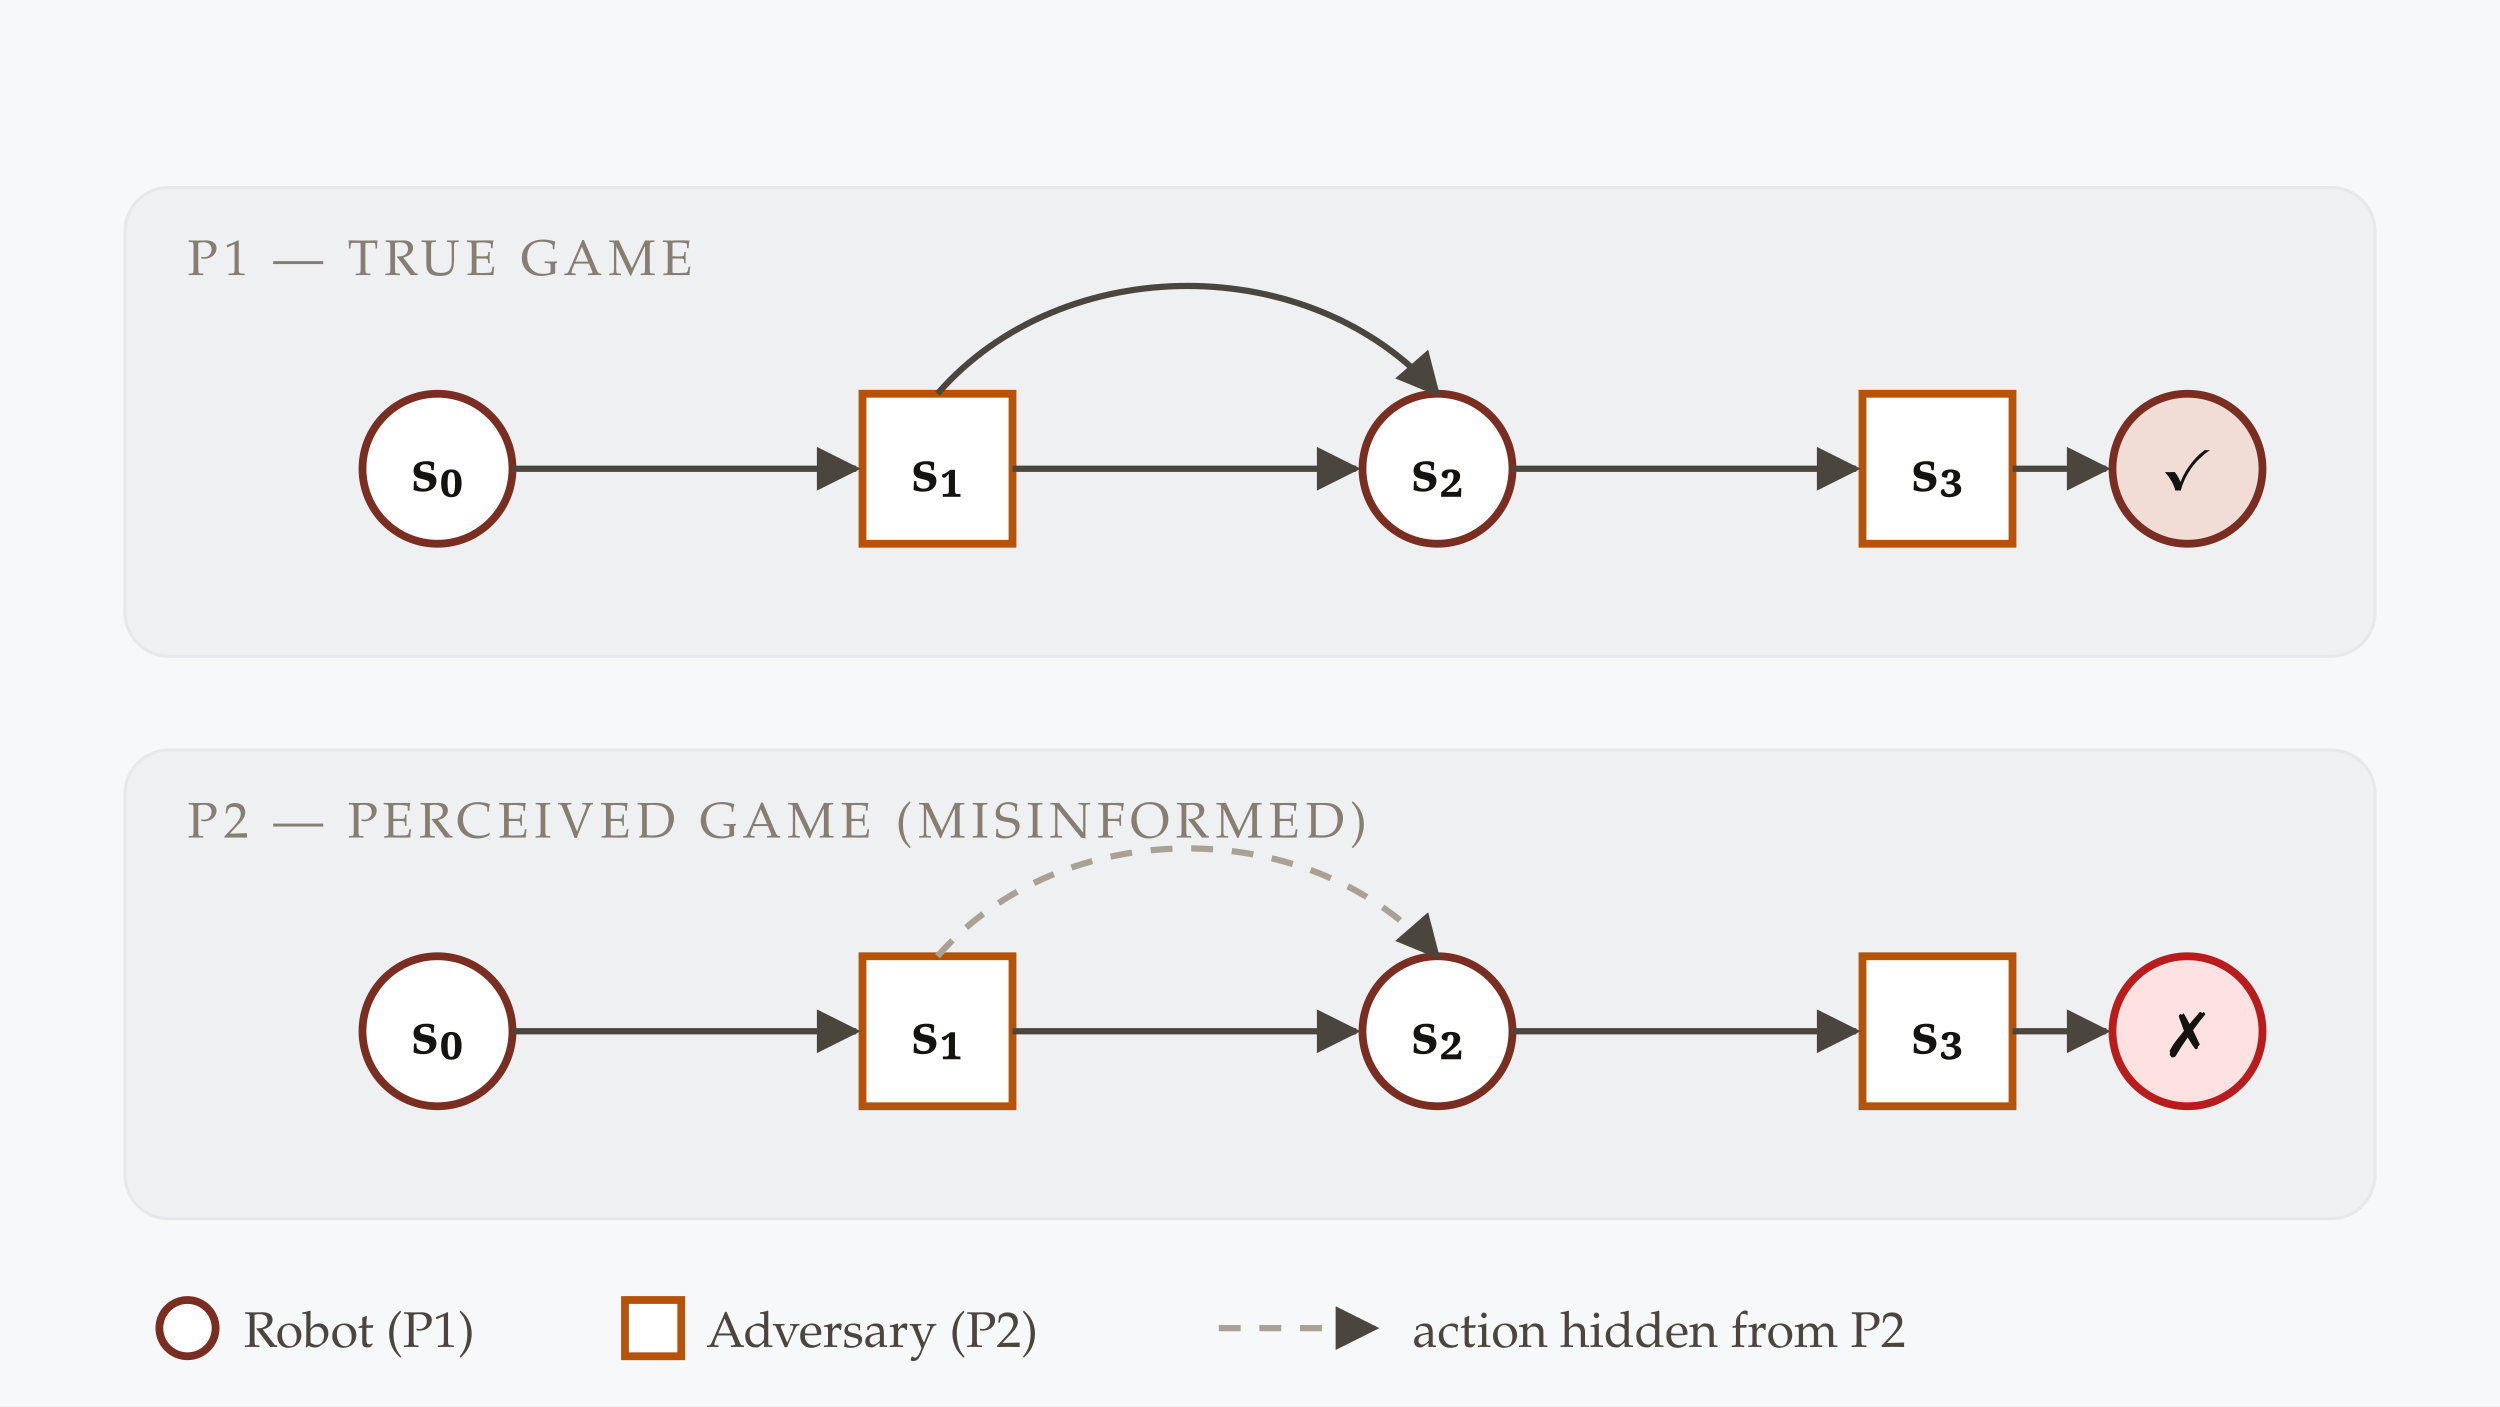
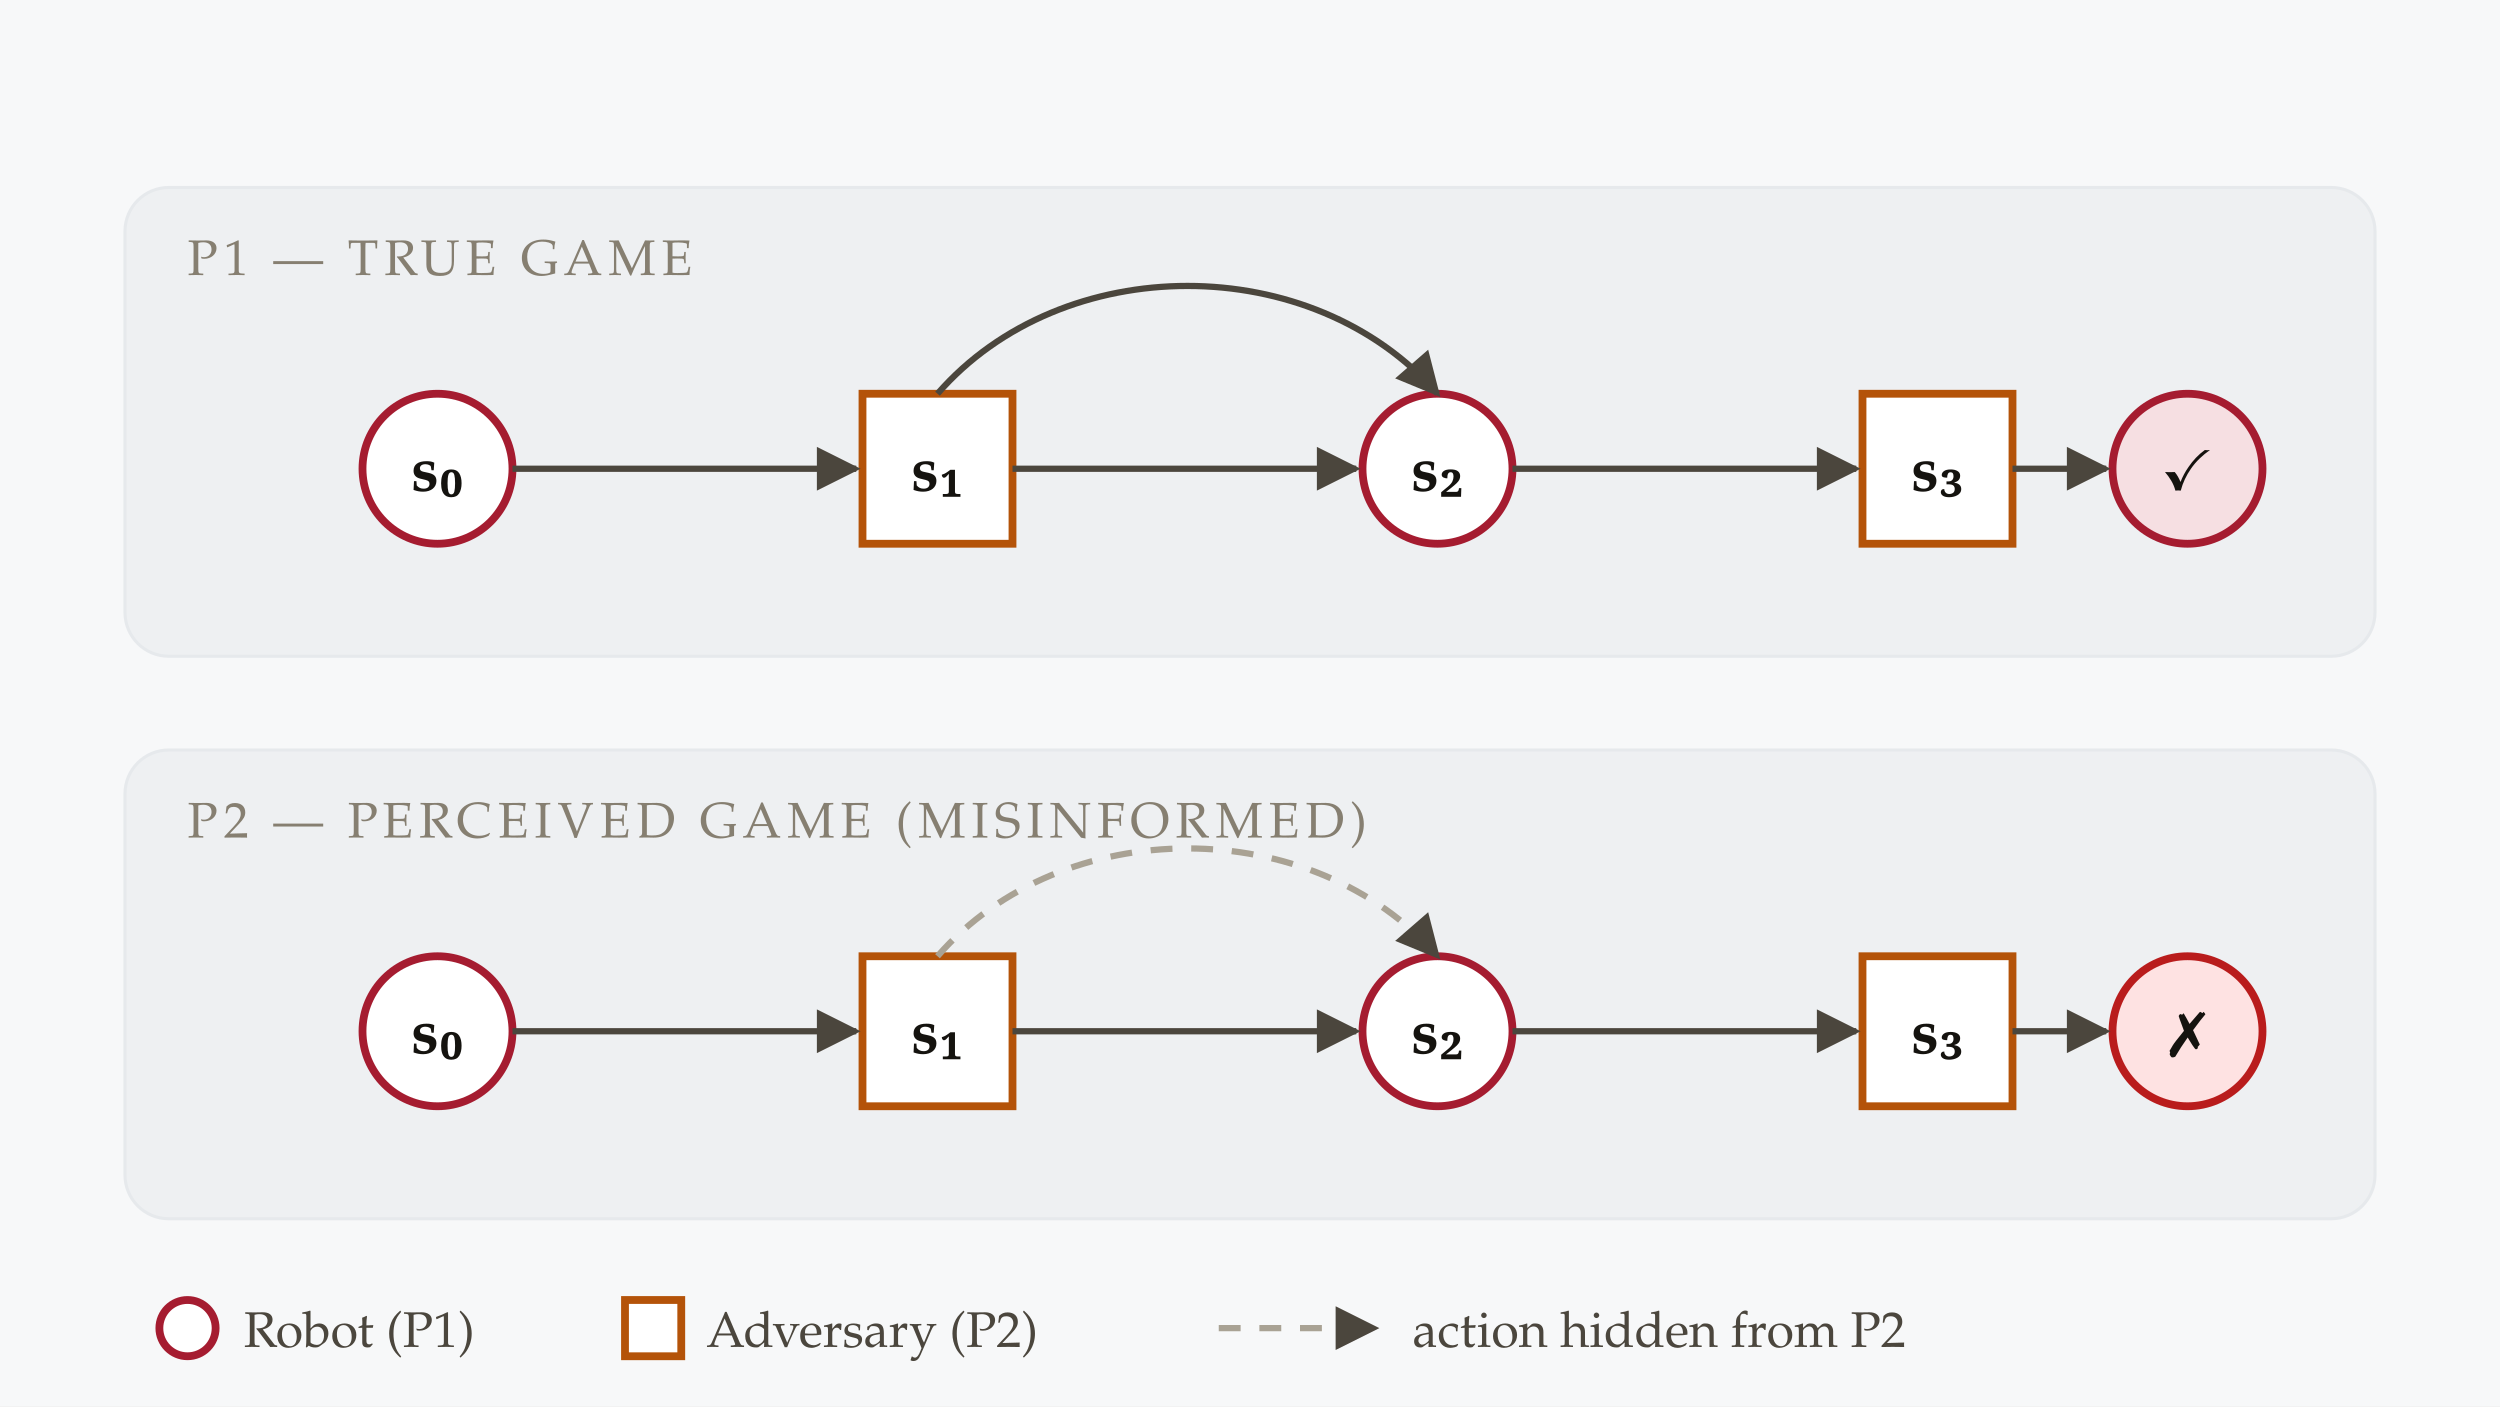
<svg xmlns="http://www.w3.org/2000/svg" viewBox="0 0 800 450" font-family="'Iowan Old Style', Palatino, 'Palatino Linotype', 'Book Antiqua', Georgia, serif">
  <defs>
    <marker id="g" viewBox="0 0 10 10" refX="9" refY="5" markerWidth="7" markerHeight="7" orient="auto">
      <path d="M0,0 L10,5 L0,10 z" fill="#4b463d" />
    </marker>
    <style>
-       .p1 { fill:#fff; stroke:#7a2e22; stroke-width:2.5; }
+       .p1 { fill:#fff; stroke:#A51C30; stroke-width:2.5; }
      .p2 { fill:#fff; stroke:#b45309; stroke-width:2.5; }
      .e  { stroke:#4b463d; stroke-width:2; fill:none; marker-end:url(#g); }
      .hid { stroke:#a9a294; stroke-width:2; stroke-dasharray:7 6; fill:none; marker-end:url(#g); }
      .t { font-size:20px; text-anchor:middle; fill:#15130f; font-weight:600; }
      .cap { font-size:16px; fill:#867f71; letter-spacing:.12em; }
      .leg { font-size:16px; fill:#4b463d; }
      .layer { fill:#eef0f2; stroke:#e6e9ec; rx:14; }
    </style>
  </defs>
  <rect width="800" height="450" fill="#f7f8f9" />
  <rect x="40" y="60" width="720" height="150" class="layer" />
  <text x="60" y="88" class="cap">P1 — TRUE GAME</text>
  <rect x="40" y="240" width="720" height="150" class="layer" />
  <text x="60" y="268" class="cap">P2 — PERCEIVED GAME (MISINFORMED)</text>
  <g>
    <circle cx="140" cy="150" r="24" class="p1" />
    <text x="140" y="157" class="t">s₀</text>
    <rect x="276" y="126" width="48" height="48" class="p2" />
    <text x="300" y="157" class="t">s₁</text>
    <circle cx="460" cy="150" r="24" class="p1" />
    <text x="460" y="157" class="t">s₂</text>
    <rect x="596" y="126" width="48" height="48" class="p2" />
    <text x="620" y="157" class="t">s₃</text>
-     <circle cx="700" cy="150" r="24" fill="#f1dcd6" stroke="#7a2e22" stroke-width="2.5" />
-     <text x="700" y="157" class="t" fill="#7a2e22">✓</text>
+     <circle cx="700" cy="150" r="24" fill="#f6dfe2" stroke="#A51C30" stroke-width="2.5" />
+     <text x="700" y="157" class="t" fill="#A51C30">✓</text>
    <line x1="164" y1="150" x2="274" y2="150" class="e" />
    <line x1="324" y1="150" x2="434" y2="150" class="e" />
    <line x1="484" y1="150" x2="594" y2="150" class="e" />
    <line x1="644" y1="150" x2="674" y2="150" class="e" />
    <path d="M300,126 C340,80 420,80 460,126" class="e" />
  </g>
  <g>
    <circle cx="140" cy="330" r="24" class="p1" />
    <text x="140" y="337" class="t">s₀</text>
    <rect x="276" y="306" width="48" height="48" class="p2" />
    <text x="300" y="337" class="t">s₁</text>
    <circle cx="460" cy="330" r="24" class="p1" />
    <text x="460" y="337" class="t">s₂</text>
    <rect x="596" y="306" width="48" height="48" class="p2" />
    <text x="620" y="337" class="t">s₃</text>
    <circle cx="700" cy="330" r="24" fill="#fee2e2" stroke="#b91c1c" stroke-width="2.5" />
    <text x="700" y="337" class="t" fill="#b91c1c">✗</text>
    <line x1="164" y1="330" x2="274" y2="330" class="e" />
    <line x1="324" y1="330" x2="434" y2="330" class="e" />
    <line x1="484" y1="330" x2="594" y2="330" class="e" />
    <line x1="644" y1="330" x2="674" y2="330" class="e" />
    <path d="M300,306 C340,260 420,260 460,306" class="hid" />
  </g>
  <circle cx="60" cy="425" r="9" class="p1" />
  <text x="78" y="431" class="leg">Robot (P1)</text>
  <rect x="200" y="416" width="18" height="18" class="p2" />
  <text x="226" y="431" class="leg">Adversary (P2)</text>
  <line x1="390" y1="425" x2="440" y2="425" class="hid" />
  <text x="452" y="431" class="leg">action hidden from P2</text>
</svg>
